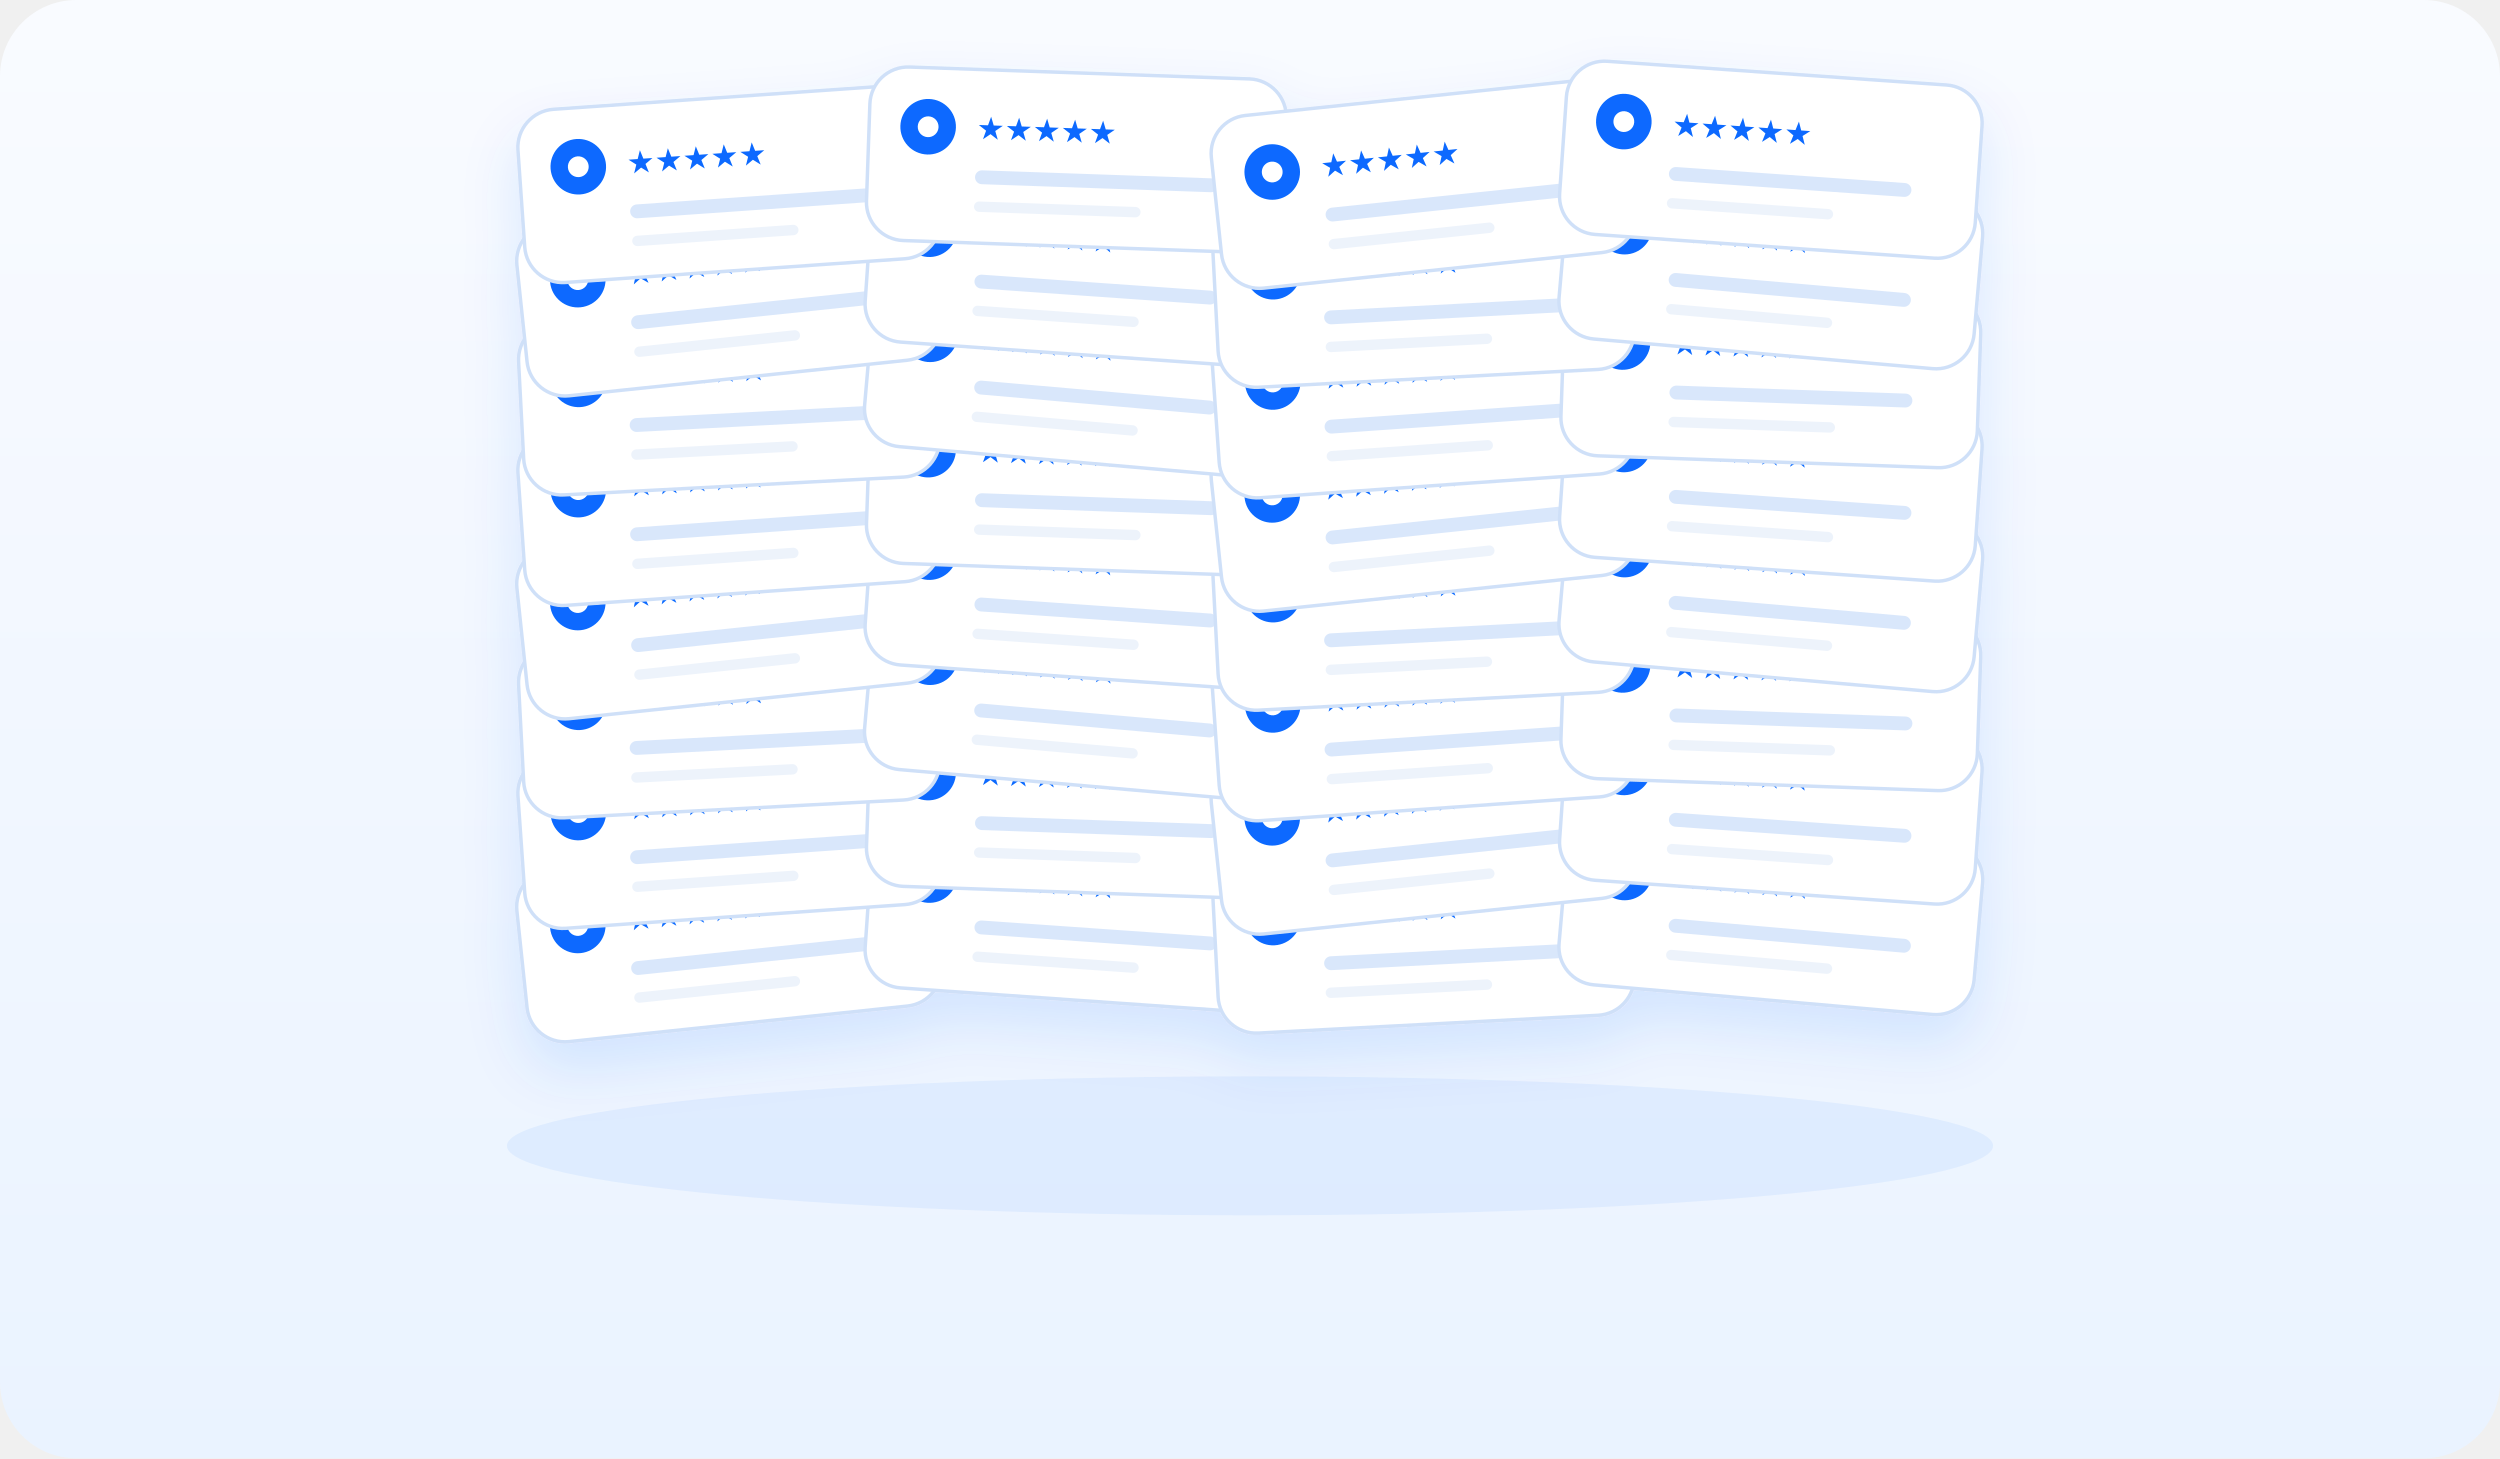
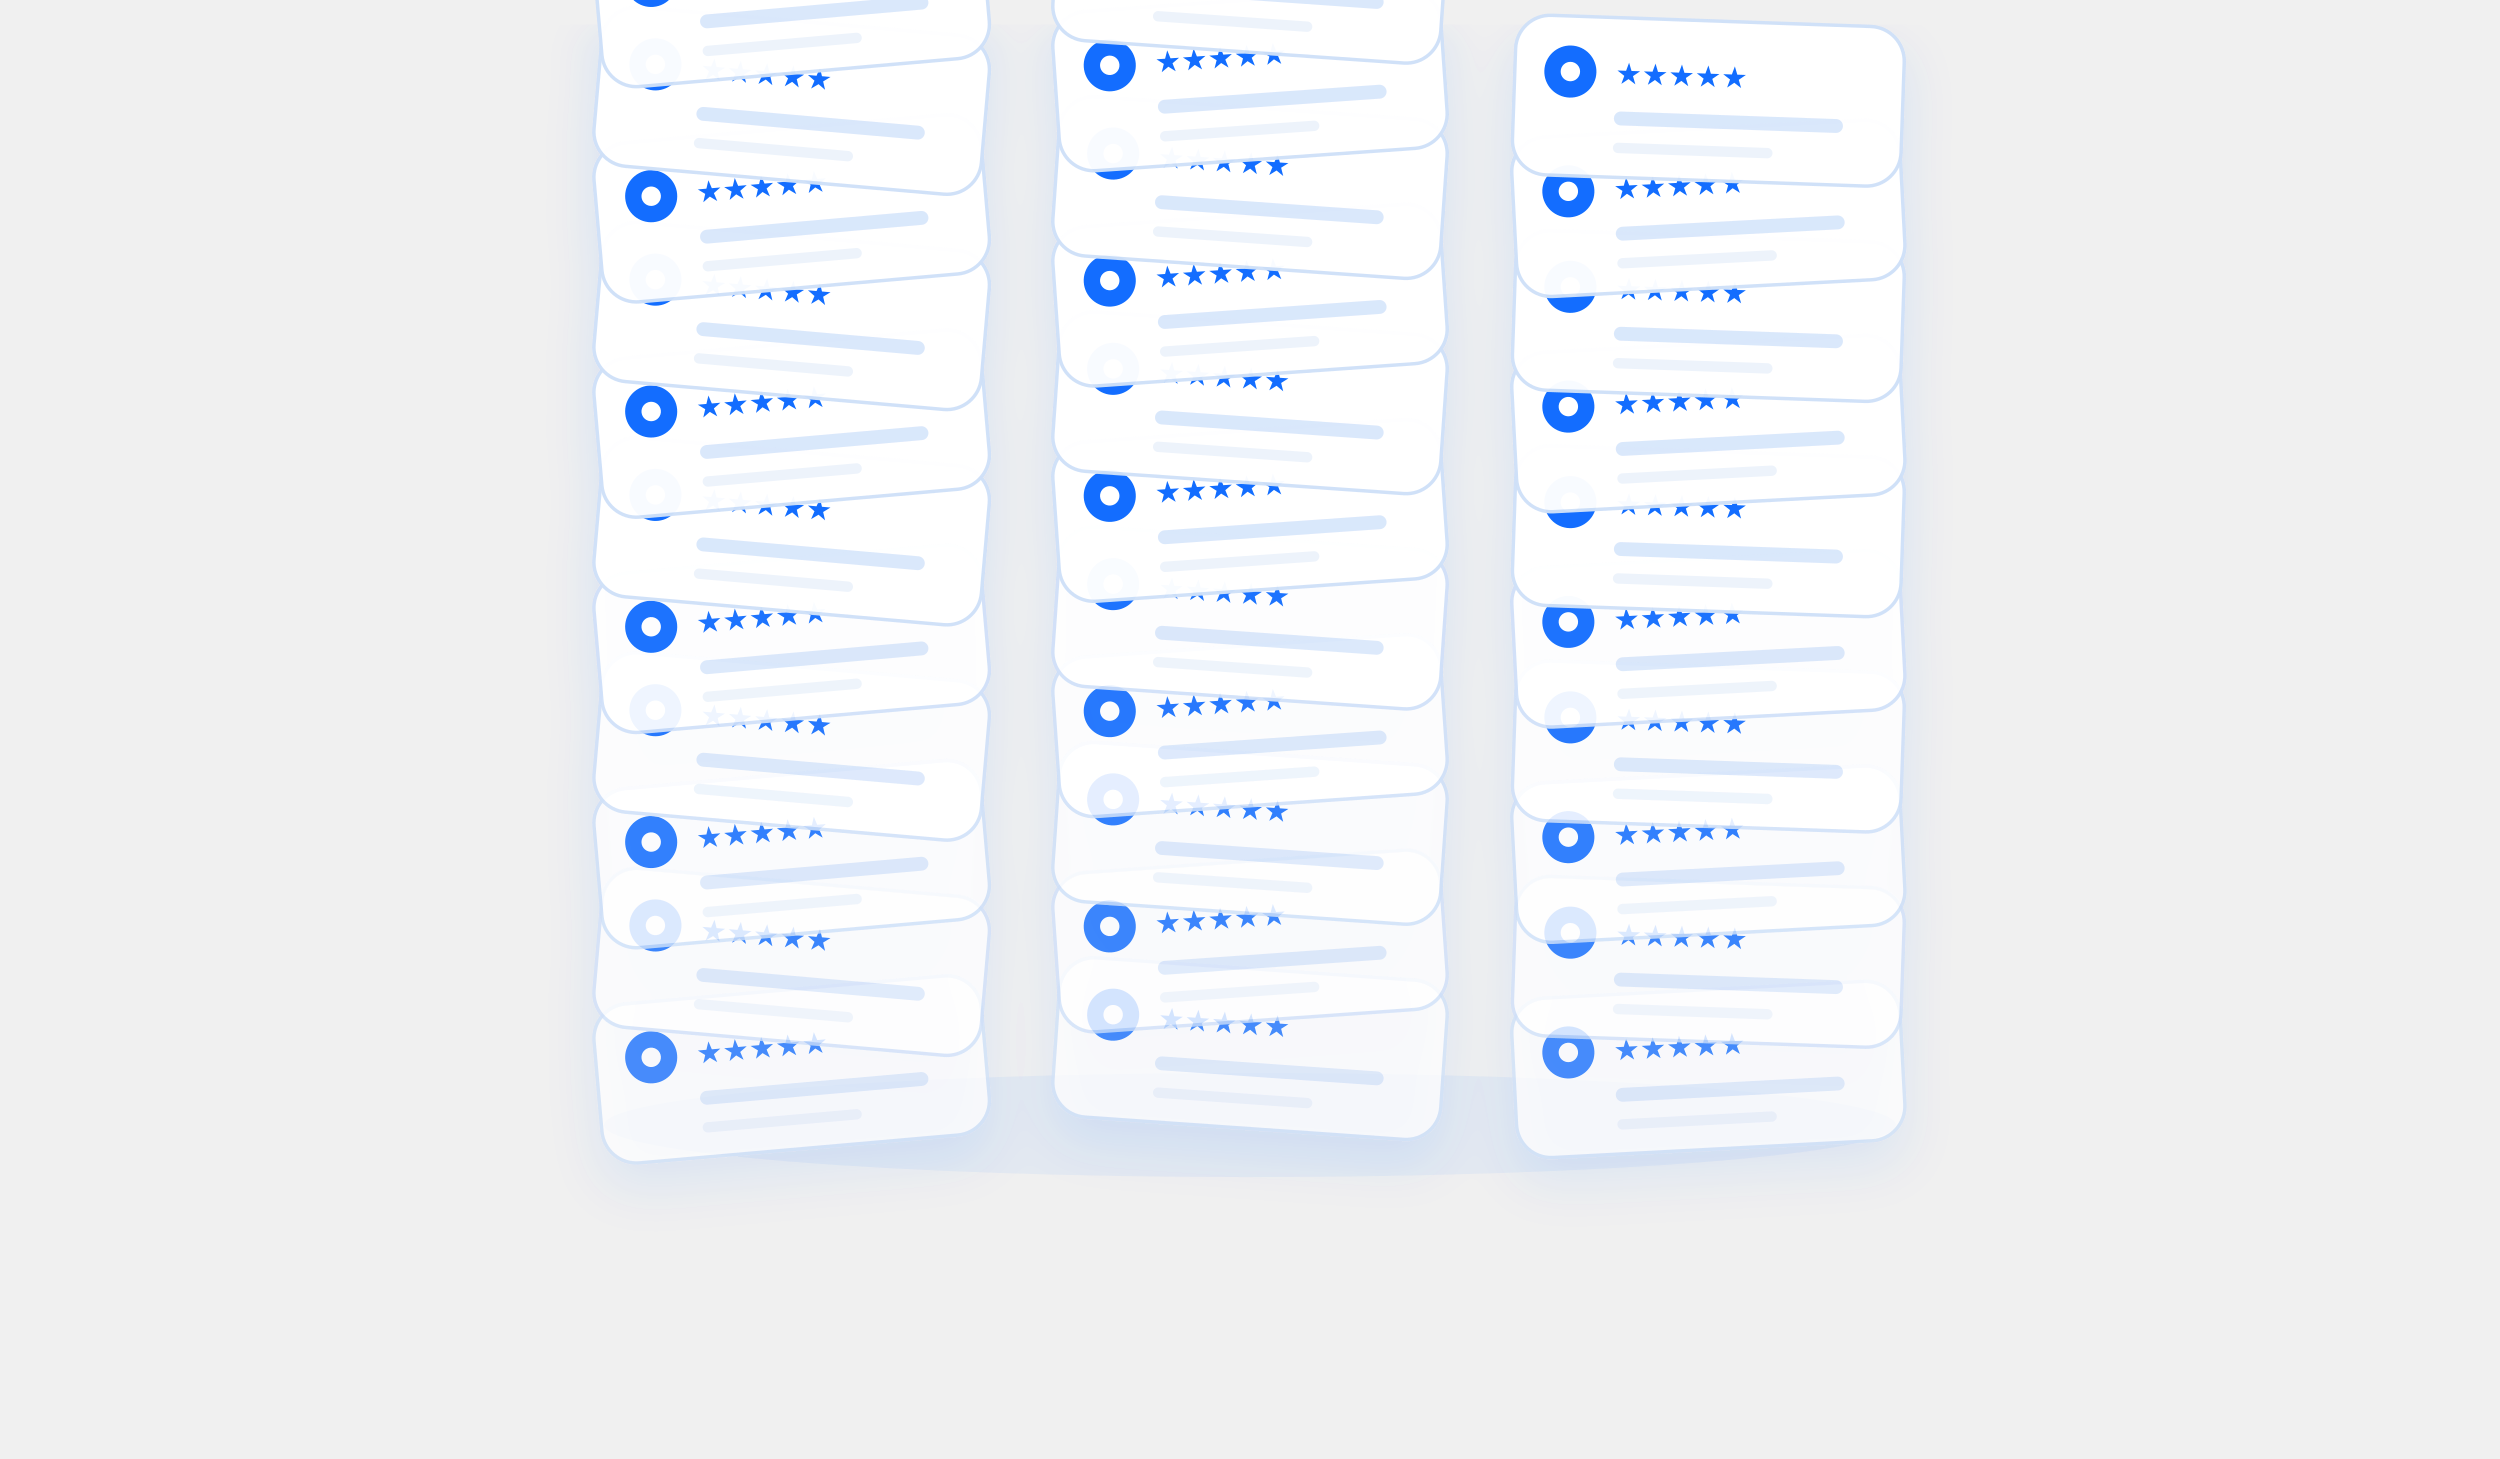
<svg xmlns="http://www.w3.org/2000/svg" viewBox="0 0 720 420">
  <defs>
-     <linearGradient id="b" x1="0" y1="0" x2="0" y2="1">
-       <stop stop-color="#f9fbff" />
-       <stop offset="1" stop-color="#eaf3ff" />
-     </linearGradient>
-     <filter id="s">
-       <feDropShadow dx="0" dy="8" stdDeviation="8" flood-color="#0869ff" flood-opacity=".12" />
+     <filter id="s" x="-30%" y="-30%" width="160%" height="180%">
+       <feDropShadow dx="0" dy="7" stdDeviation="7" flood-color="#0869ff" flood-opacity=".12" />
    </filter>
  </defs>
-   <rect width="720" height="420" rx="22" fill="url(#b)" />
-   <ellipse cx="360" cy="330" rx="214" ry="20" fill="#0869ff" opacity=".07" />
+   <ellipse cx="360" cy="324" rx="186" ry="15" fill="#0869ff" opacity=".055" />
  <g filter="url(#s)">
-     <g transform="translate(150 245) rotate(-6 60 25)">
-       <rect width="120" height="50" rx="11" fill="#fff" stroke="#cfe0f8" />
-       <circle cx="17" cy="17" r="8" fill="#0869ff" />
-       <circle cx="17" cy="17" r="3" fill="#fff" />
-       <text x="31" y="20" font-family="Arial,sans-serif" font-size="9" font-weight="700" fill="#0869ff">★★★★★</text>
-       <rect x="31" y="29" width="70" height="4" rx="2" fill="#d9e7fb" />
-       <rect x="31" y="38" width="48" height="3" rx="1.5" fill="#edf3fb" />
-     </g>
-     <g transform="translate(250 238) rotate(4 60 25)">
-       <rect width="120" height="50" rx="11" fill="#fff" stroke="#cfe0f8" />
-       <circle cx="17" cy="17" r="8" fill="#0869ff" />
-       <circle cx="17" cy="17" r="3" fill="#fff" />
-       <text x="31" y="20" font-family="Arial,sans-serif" font-size="9" font-weight="700" fill="#0869ff">★★★★★</text>
-       <rect x="31" y="29" width="70" height="4" rx="2" fill="#d9e7fb" />
-       <rect x="31" y="38" width="48" height="3" rx="1.5" fill="#edf3fb" />
-     </g>
-     <g transform="translate(350 245) rotate(-3 60 25)">
-       <rect width="120" height="50" rx="11" fill="#fff" stroke="#cfe0f8" />
-       <circle cx="17" cy="17" r="8" fill="#0869ff" />
-       <circle cx="17" cy="17" r="3" fill="#fff" />
-       <text x="31" y="20" font-family="Arial,sans-serif" font-size="9" font-weight="700" fill="#0869ff">★★★★★</text>
-       <rect x="31" y="29" width="70" height="4" rx="2" fill="#d9e7fb" />
-       <rect x="31" y="38" width="48" height="3" rx="1.5" fill="#edf3fb" />
-     </g>
-     <g transform="translate(450 238) rotate(5 60 25)">
-       <rect width="120" height="50" rx="11" fill="#fff" stroke="#cfe0f8" />
-       <circle cx="17" cy="17" r="8" fill="#0869ff" />
-       <circle cx="17" cy="17" r="3" fill="#fff" />
-       <text x="31" y="20" font-family="Arial,sans-serif" font-size="9" font-weight="700" fill="#0869ff">★★★★★</text>
-       <rect x="31" y="29" width="70" height="4" rx="2" fill="#d9e7fb" />
-       <rect x="31" y="38" width="48" height="3" rx="1.5" fill="#edf3fb" />
-     </g>
-     <g transform="translate(150 214) rotate(-4 60 25)">
-       <rect width="120" height="50" rx="11" fill="#fff" stroke="#cfe0f8" />
-       <circle cx="17" cy="17" r="8" fill="#0869ff" />
-       <circle cx="17" cy="17" r="3" fill="#fff" />
-       <text x="31" y="20" font-family="Arial,sans-serif" font-size="9" font-weight="700" fill="#0869ff">★★★★★</text>
-       <rect x="31" y="29" width="70" height="4" rx="2" fill="#d9e7fb" />
-       <rect x="31" y="38" width="48" height="3" rx="1.5" fill="#edf3fb" />
-     </g>
-     <g transform="translate(250 207) rotate(2 60 25)">
-       <rect width="120" height="50" rx="11" fill="#fff" stroke="#cfe0f8" />
-       <circle cx="17" cy="17" r="8" fill="#0869ff" />
-       <circle cx="17" cy="17" r="3" fill="#fff" />
-       <text x="31" y="20" font-family="Arial,sans-serif" font-size="9" font-weight="700" fill="#0869ff">★★★★★</text>
-       <rect x="31" y="29" width="70" height="4" rx="2" fill="#d9e7fb" />
-       <rect x="31" y="38" width="48" height="3" rx="1.5" fill="#edf3fb" />
-     </g>
-     <g transform="translate(350 214) rotate(-6 60 25)">
-       <rect width="120" height="50" rx="11" fill="#fff" stroke="#cfe0f8" />
-       <circle cx="17" cy="17" r="8" fill="#0869ff" />
-       <circle cx="17" cy="17" r="3" fill="#fff" />
-       <text x="31" y="20" font-family="Arial,sans-serif" font-size="9" font-weight="700" fill="#0869ff">★★★★★</text>
-       <rect x="31" y="29" width="70" height="4" rx="2" fill="#d9e7fb" />
-       <rect x="31" y="38" width="48" height="3" rx="1.5" fill="#edf3fb" />
-     </g>
-     <g transform="translate(450 207) rotate(4 60 25)">
-       <rect width="120" height="50" rx="11" fill="#fff" stroke="#cfe0f8" />
-       <circle cx="17" cy="17" r="8" fill="#0869ff" />
-       <circle cx="17" cy="17" r="3" fill="#fff" />
-       <text x="31" y="20" font-family="Arial,sans-serif" font-size="9" font-weight="700" fill="#0869ff">★★★★★</text>
-       <rect x="31" y="29" width="70" height="4" rx="2" fill="#d9e7fb" />
-       <rect x="31" y="38" width="48" height="3" rx="1.5" fill="#edf3fb" />
-     </g>
-     <g transform="translate(150 183) rotate(-3 60 25)">
-       <rect width="120" height="50" rx="11" fill="#fff" stroke="#cfe0f8" />
-       <circle cx="17" cy="17" r="8" fill="#0869ff" />
-       <circle cx="17" cy="17" r="3" fill="#fff" />
-       <text x="31" y="20" font-family="Arial,sans-serif" font-size="9" font-weight="700" fill="#0869ff">★★★★★</text>
-       <rect x="31" y="29" width="70" height="4" rx="2" fill="#d9e7fb" />
-       <rect x="31" y="38" width="48" height="3" rx="1.5" fill="#edf3fb" />
-     </g>
-     <g transform="translate(250 176) rotate(5 60 25)">
-       <rect width="120" height="50" rx="11" fill="#fff" stroke="#cfe0f8" />
-       <circle cx="17" cy="17" r="8" fill="#0869ff" />
-       <circle cx="17" cy="17" r="3" fill="#fff" />
-       <text x="31" y="20" font-family="Arial,sans-serif" font-size="9" font-weight="700" fill="#0869ff">★★★★★</text>
-       <rect x="31" y="29" width="70" height="4" rx="2" fill="#d9e7fb" />
-       <rect x="31" y="38" width="48" height="3" rx="1.5" fill="#edf3fb" />
-     </g>
-     <g transform="translate(350 183) rotate(-4 60 25)">
-       <rect width="120" height="50" rx="11" fill="#fff" stroke="#cfe0f8" />
-       <circle cx="17" cy="17" r="8" fill="#0869ff" />
-       <circle cx="17" cy="17" r="3" fill="#fff" />
-       <text x="31" y="20" font-family="Arial,sans-serif" font-size="9" font-weight="700" fill="#0869ff">★★★★★</text>
-       <rect x="31" y="29" width="70" height="4" rx="2" fill="#d9e7fb" />
-       <rect x="31" y="38" width="48" height="3" rx="1.5" fill="#edf3fb" />
-     </g>
-     <g transform="translate(450 176) rotate(2 60 25)">
-       <rect width="120" height="50" rx="11" fill="#fff" stroke="#cfe0f8" />
-       <circle cx="17" cy="17" r="8" fill="#0869ff" />
-       <circle cx="17" cy="17" r="3" fill="#fff" />
-       <text x="31" y="20" font-family="Arial,sans-serif" font-size="9" font-weight="700" fill="#0869ff">★★★★★</text>
-       <rect x="31" y="29" width="70" height="4" rx="2" fill="#d9e7fb" />
-       <rect x="31" y="38" width="48" height="3" rx="1.5" fill="#edf3fb" />
-     </g>
-     <g transform="translate(150 152) rotate(-6 60 25)">
-       <rect width="120" height="50" rx="11" fill="#fff" stroke="#cfe0f8" />
-       <circle cx="17" cy="17" r="8" fill="#0869ff" />
-       <circle cx="17" cy="17" r="3" fill="#fff" />
-       <text x="31" y="20" font-family="Arial,sans-serif" font-size="9" font-weight="700" fill="#0869ff">★★★★★</text>
-       <rect x="31" y="29" width="70" height="4" rx="2" fill="#d9e7fb" />
-       <rect x="31" y="38" width="48" height="3" rx="1.5" fill="#edf3fb" />
-     </g>
-     <g transform="translate(250 145) rotate(4 60 25)">
-       <rect width="120" height="50" rx="11" fill="#fff" stroke="#cfe0f8" />
-       <circle cx="17" cy="17" r="8" fill="#0869ff" />
-       <circle cx="17" cy="17" r="3" fill="#fff" />
-       <text x="31" y="20" font-family="Arial,sans-serif" font-size="9" font-weight="700" fill="#0869ff">★★★★★</text>
-       <rect x="31" y="29" width="70" height="4" rx="2" fill="#d9e7fb" />
-       <rect x="31" y="38" width="48" height="3" rx="1.5" fill="#edf3fb" />
-     </g>
-     <g transform="translate(350 152) rotate(-3 60 25)">
-       <rect width="120" height="50" rx="11" fill="#fff" stroke="#cfe0f8" />
-       <circle cx="17" cy="17" r="8" fill="#0869ff" />
-       <circle cx="17" cy="17" r="3" fill="#fff" />
-       <text x="31" y="20" font-family="Arial,sans-serif" font-size="9" font-weight="700" fill="#0869ff">★★★★★</text>
-       <rect x="31" y="29" width="70" height="4" rx="2" fill="#d9e7fb" />
-       <rect x="31" y="38" width="48" height="3" rx="1.5" fill="#edf3fb" />
-     </g>
-     <g transform="translate(450 145) rotate(5 60 25)">
-       <rect width="120" height="50" rx="11" fill="#fff" stroke="#cfe0f8" />
-       <circle cx="17" cy="17" r="8" fill="#0869ff" />
-       <circle cx="17" cy="17" r="3" fill="#fff" />
-       <text x="31" y="20" font-family="Arial,sans-serif" font-size="9" font-weight="700" fill="#0869ff">★★★★★</text>
-       <rect x="31" y="29" width="70" height="4" rx="2" fill="#d9e7fb" />
-       <rect x="31" y="38" width="48" height="3" rx="1.5" fill="#edf3fb" />
-     </g>
-     <g transform="translate(150 121) rotate(-4 60 25)">
-       <rect width="120" height="50" rx="11" fill="#fff" stroke="#cfe0f8" />
-       <circle cx="17" cy="17" r="8" fill="#0869ff" />
-       <circle cx="17" cy="17" r="3" fill="#fff" />
-       <text x="31" y="20" font-family="Arial,sans-serif" font-size="9" font-weight="700" fill="#0869ff">★★★★★</text>
-       <rect x="31" y="29" width="70" height="4" rx="2" fill="#d9e7fb" />
-       <rect x="31" y="38" width="48" height="3" rx="1.5" fill="#edf3fb" />
-     </g>
-     <g transform="translate(250 114) rotate(2 60 25)">
-       <rect width="120" height="50" rx="11" fill="#fff" stroke="#cfe0f8" />
-       <circle cx="17" cy="17" r="8" fill="#0869ff" />
-       <circle cx="17" cy="17" r="3" fill="#fff" />
-       <text x="31" y="20" font-family="Arial,sans-serif" font-size="9" font-weight="700" fill="#0869ff">★★★★★</text>
-       <rect x="31" y="29" width="70" height="4" rx="2" fill="#d9e7fb" />
-       <rect x="31" y="38" width="48" height="3" rx="1.5" fill="#edf3fb" />
-     </g>
-     <g transform="translate(350 121) rotate(-6 60 25)">
-       <rect width="120" height="50" rx="11" fill="#fff" stroke="#cfe0f8" />
-       <circle cx="17" cy="17" r="8" fill="#0869ff" />
-       <circle cx="17" cy="17" r="3" fill="#fff" />
-       <text x="31" y="20" font-family="Arial,sans-serif" font-size="9" font-weight="700" fill="#0869ff">★★★★★</text>
-       <rect x="31" y="29" width="70" height="4" rx="2" fill="#d9e7fb" />
-       <rect x="31" y="38" width="48" height="3" rx="1.5" fill="#edf3fb" />
-     </g>
-     <g transform="translate(450 114) rotate(4 60 25)">
-       <rect width="120" height="50" rx="11" fill="#fff" stroke="#cfe0f8" />
-       <circle cx="17" cy="17" r="8" fill="#0869ff" />
-       <circle cx="17" cy="17" r="3" fill="#fff" />
-       <text x="31" y="20" font-family="Arial,sans-serif" font-size="9" font-weight="700" fill="#0869ff">★★★★★</text>
-       <rect x="31" y="29" width="70" height="4" rx="2" fill="#d9e7fb" />
-       <rect x="31" y="38" width="48" height="3" rx="1.5" fill="#edf3fb" />
-     </g>
-     <g transform="translate(150 90) rotate(-3 60 25)">
-       <rect width="120" height="50" rx="11" fill="#fff" stroke="#cfe0f8" />
-       <circle cx="17" cy="17" r="8" fill="#0869ff" />
-       <circle cx="17" cy="17" r="3" fill="#fff" />
-       <text x="31" y="20" font-family="Arial,sans-serif" font-size="9" font-weight="700" fill="#0869ff">★★★★★</text>
-       <rect x="31" y="29" width="70" height="4" rx="2" fill="#d9e7fb" />
-       <rect x="31" y="38" width="48" height="3" rx="1.5" fill="#edf3fb" />
-     </g>
-     <g transform="translate(250 83) rotate(5 60 25)">
-       <rect width="120" height="50" rx="11" fill="#fff" stroke="#cfe0f8" />
-       <circle cx="17" cy="17" r="8" fill="#0869ff" />
-       <circle cx="17" cy="17" r="3" fill="#fff" />
-       <text x="31" y="20" font-family="Arial,sans-serif" font-size="9" font-weight="700" fill="#0869ff">★★★★★</text>
-       <rect x="31" y="29" width="70" height="4" rx="2" fill="#d9e7fb" />
-       <rect x="31" y="38" width="48" height="3" rx="1.5" fill="#edf3fb" />
-     </g>
-     <g transform="translate(350 90) rotate(-4 60 25)">
-       <rect width="120" height="50" rx="11" fill="#fff" stroke="#cfe0f8" />
-       <circle cx="17" cy="17" r="8" fill="#0869ff" />
-       <circle cx="17" cy="17" r="3" fill="#fff" />
-       <text x="31" y="20" font-family="Arial,sans-serif" font-size="9" font-weight="700" fill="#0869ff">★★★★★</text>
-       <rect x="31" y="29" width="70" height="4" rx="2" fill="#d9e7fb" />
-       <rect x="31" y="38" width="48" height="3" rx="1.5" fill="#edf3fb" />
-     </g>
-     <g transform="translate(450 83) rotate(2 60 25)">
-       <rect width="120" height="50" rx="11" fill="#fff" stroke="#cfe0f8" />
-       <circle cx="17" cy="17" r="8" fill="#0869ff" />
-       <circle cx="17" cy="17" r="3" fill="#fff" />
-       <text x="31" y="20" font-family="Arial,sans-serif" font-size="9" font-weight="700" fill="#0869ff">★★★★★</text>
-       <rect x="31" y="29" width="70" height="4" rx="2" fill="#d9e7fb" />
-       <rect x="31" y="38" width="48" height="3" rx="1.5" fill="#edf3fb" />
-     </g>
-     <g transform="translate(150 59) rotate(-6 60 25)">
-       <rect width="120" height="50" rx="11" fill="#fff" stroke="#cfe0f8" />
-       <circle cx="17" cy="17" r="8" fill="#0869ff" />
-       <circle cx="17" cy="17" r="3" fill="#fff" />
-       <text x="31" y="20" font-family="Arial,sans-serif" font-size="9" font-weight="700" fill="#0869ff">★★★★★</text>
-       <rect x="31" y="29" width="70" height="4" rx="2" fill="#d9e7fb" />
-       <rect x="31" y="38" width="48" height="3" rx="1.5" fill="#edf3fb" />
-     </g>
-     <g transform="translate(250 52) rotate(4 60 25)">
-       <rect width="120" height="50" rx="11" fill="#fff" stroke="#cfe0f8" />
-       <circle cx="17" cy="17" r="8" fill="#0869ff" />
-       <circle cx="17" cy="17" r="3" fill="#fff" />
-       <text x="31" y="20" font-family="Arial,sans-serif" font-size="9" font-weight="700" fill="#0869ff">★★★★★</text>
-       <rect x="31" y="29" width="70" height="4" rx="2" fill="#d9e7fb" />
-       <rect x="31" y="38" width="48" height="3" rx="1.5" fill="#edf3fb" />
-     </g>
-     <g transform="translate(350 59) rotate(-3 60 25)">
-       <rect width="120" height="50" rx="11" fill="#fff" stroke="#cfe0f8" />
-       <circle cx="17" cy="17" r="8" fill="#0869ff" />
-       <circle cx="17" cy="17" r="3" fill="#fff" />
-       <text x="31" y="20" font-family="Arial,sans-serif" font-size="9" font-weight="700" fill="#0869ff">★★★★★</text>
-       <rect x="31" y="29" width="70" height="4" rx="2" fill="#d9e7fb" />
-       <rect x="31" y="38" width="48" height="3" rx="1.5" fill="#edf3fb" />
-     </g>
-     <g transform="translate(450 52) rotate(5 60 25)">
-       <rect width="120" height="50" rx="11" fill="#fff" stroke="#cfe0f8" />
-       <circle cx="17" cy="17" r="8" fill="#0869ff" />
-       <circle cx="17" cy="17" r="3" fill="#fff" />
-       <text x="31" y="20" font-family="Arial,sans-serif" font-size="9" font-weight="700" fill="#0869ff">★★★★★</text>
-       <rect x="31" y="29" width="70" height="4" rx="2" fill="#d9e7fb" />
-       <rect x="31" y="38" width="48" height="3" rx="1.5" fill="#edf3fb" />
-     </g>
-     <g transform="translate(150 28) rotate(-4 60 25)">
-       <rect width="120" height="50" rx="11" fill="#fff" stroke="#cfe0f8" />
-       <circle cx="17" cy="17" r="8" fill="#0869ff" />
-       <circle cx="17" cy="17" r="3" fill="#fff" />
-       <text x="31" y="20" font-family="Arial,sans-serif" font-size="9" font-weight="700" fill="#0869ff">★★★★★</text>
-       <rect x="31" y="29" width="70" height="4" rx="2" fill="#d9e7fb" />
-       <rect x="31" y="38" width="48" height="3" rx="1.5" fill="#edf3fb" />
-     </g>
-     <g transform="translate(250 21) rotate(2 60 25)">
-       <rect width="120" height="50" rx="11" fill="#fff" stroke="#cfe0f8" />
-       <circle cx="17" cy="17" r="8" fill="#0869ff" />
-       <circle cx="17" cy="17" r="3" fill="#fff" />
-       <text x="31" y="20" font-family="Arial,sans-serif" font-size="9" font-weight="700" fill="#0869ff">★★★★★</text>
-       <rect x="31" y="29" width="70" height="4" rx="2" fill="#d9e7fb" />
-       <rect x="31" y="38" width="48" height="3" rx="1.5" fill="#edf3fb" />
-     </g>
-     <g transform="translate(350 28) rotate(-6 60 25)">
-       <rect width="120" height="50" rx="11" fill="#fff" stroke="#cfe0f8" />
-       <circle cx="17" cy="17" r="8" fill="#0869ff" />
-       <circle cx="17" cy="17" r="3" fill="#fff" />
-       <text x="31" y="20" font-family="Arial,sans-serif" font-size="9" font-weight="700" fill="#0869ff">★★★★★</text>
-       <rect x="31" y="29" width="70" height="4" rx="2" fill="#d9e7fb" />
-       <rect x="31" y="38" width="48" height="3" rx="1.5" fill="#edf3fb" />
-     </g>
-     <g transform="translate(450 21) rotate(4 60 25)">
-       <rect width="120" height="50" rx="11" fill="#fff" stroke="#cfe0f8" />
-       <circle cx="17" cy="17" r="8" fill="#0869ff" />
-       <circle cx="17" cy="17" r="3" fill="#fff" />
-       <text x="31" y="20" font-family="Arial,sans-serif" font-size="9" font-weight="700" fill="#0869ff">★★★★★</text>
-       <rect x="31" y="29" width="70" height="4" rx="2" fill="#d9e7fb" />
-       <rect x="31" y="38" width="48" height="3" rx="1.5" fill="#edf3fb" />
+     <g opacity="0.72" transform="translate(172 285) rotate(-5 56 23)">
+       <rect width="112" height="46" rx="10" fill="#fff" stroke="#cfe0f8" />
+       <circle cx="16" cy="16" r="7.5" fill="#0869ff" />
+       <circle cx="16" cy="16" r="2.8" fill="#fff" />
+       <text x="29" y="19" font-family="Arial,sans-serif" font-size="8.5" font-weight="700" fill="#0869ff">★★★★★</text>
+       <rect x="29" y="27" width="66" height="4" rx="2" fill="#d9e7fb" />
+       <rect x="29" y="36" width="46" height="3" rx="1.5" fill="#edf3fb" />
+     </g>
+     <g opacity="0.72" transform="translate(304 279) rotate(4 56 23)">
+       <rect width="112" height="46" rx="10" fill="#fff" stroke="#cfe0f8" />
+       <circle cx="16" cy="16" r="7.5" fill="#0869ff" />
+       <circle cx="16" cy="16" r="2.8" fill="#fff" />
+       <text x="29" y="19" font-family="Arial,sans-serif" font-size="8.5" font-weight="700" fill="#0869ff">★★★★★</text>
+       <rect x="29" y="27" width="66" height="4" rx="2" fill="#d9e7fb" />
+       <rect x="29" y="36" width="46" height="3" rx="1.5" fill="#edf3fb" />
+     </g>
+     <g opacity="0.72" transform="translate(436 285) rotate(-3 56 23)">
+       <rect width="112" height="46" rx="10" fill="#fff" stroke="#cfe0f8" />
+       <circle cx="16" cy="16" r="7.5" fill="#0869ff" />
+       <circle cx="16" cy="16" r="2.8" fill="#fff" />
+       <text x="29" y="19" font-family="Arial,sans-serif" font-size="8.5" font-weight="700" fill="#0869ff">★★★★★</text>
+       <rect x="29" y="27" width="66" height="4" rx="2" fill="#d9e7fb" />
+       <rect x="29" y="36" width="46" height="3" rx="1.5" fill="#edf3fb" />
+     </g>
+     <g opacity="0.77" transform="translate(172 254) rotate(5 56 23)">
+       <rect width="112" height="46" rx="10" fill="#fff" stroke="#cfe0f8" />
+       <circle cx="16" cy="16" r="7.5" fill="#0869ff" />
+       <circle cx="16" cy="16" r="2.8" fill="#fff" />
+       <text x="29" y="19" font-family="Arial,sans-serif" font-size="8.5" font-weight="700" fill="#0869ff">★★★★★</text>
+       <rect x="29" y="27" width="66" height="4" rx="2" fill="#d9e7fb" />
+       <rect x="29" y="36" width="46" height="3" rx="1.5" fill="#edf3fb" />
+     </g>
+     <g opacity="0.77" transform="translate(304 248) rotate(-4 56 23)">
+       <rect width="112" height="46" rx="10" fill="#fff" stroke="#cfe0f8" />
+       <circle cx="16" cy="16" r="7.5" fill="#0869ff" />
+       <circle cx="16" cy="16" r="2.8" fill="#fff" />
+       <text x="29" y="19" font-family="Arial,sans-serif" font-size="8.5" font-weight="700" fill="#0869ff">★★★★★</text>
+       <rect x="29" y="27" width="66" height="4" rx="2" fill="#d9e7fb" />
+       <rect x="29" y="36" width="46" height="3" rx="1.5" fill="#edf3fb" />
+     </g>
+     <g opacity="0.77" transform="translate(436 254) rotate(2 56 23)">
+       <rect width="112" height="46" rx="10" fill="#fff" stroke="#cfe0f8" />
+       <circle cx="16" cy="16" r="7.5" fill="#0869ff" />
+       <circle cx="16" cy="16" r="2.8" fill="#fff" />
+       <text x="29" y="19" font-family="Arial,sans-serif" font-size="8.5" font-weight="700" fill="#0869ff">★★★★★</text>
+       <rect x="29" y="27" width="66" height="4" rx="2" fill="#d9e7fb" />
+       <rect x="29" y="36" width="46" height="3" rx="1.5" fill="#edf3fb" />
+     </g>
+     <g opacity="0.82" transform="translate(172 223) rotate(-5 56 23)">
+       <rect width="112" height="46" rx="10" fill="#fff" stroke="#cfe0f8" />
+       <circle cx="16" cy="16" r="7.5" fill="#0869ff" />
+       <circle cx="16" cy="16" r="2.8" fill="#fff" />
+       <text x="29" y="19" font-family="Arial,sans-serif" font-size="8.5" font-weight="700" fill="#0869ff">★★★★★</text>
+       <rect x="29" y="27" width="66" height="4" rx="2" fill="#d9e7fb" />
+       <rect x="29" y="36" width="46" height="3" rx="1.5" fill="#edf3fb" />
+     </g>
+     <g opacity="0.82" transform="translate(304 217) rotate(4 56 23)">
+       <rect width="112" height="46" rx="10" fill="#fff" stroke="#cfe0f8" />
+       <circle cx="16" cy="16" r="7.5" fill="#0869ff" />
+       <circle cx="16" cy="16" r="2.8" fill="#fff" />
+       <text x="29" y="19" font-family="Arial,sans-serif" font-size="8.5" font-weight="700" fill="#0869ff">★★★★★</text>
+       <rect x="29" y="27" width="66" height="4" rx="2" fill="#d9e7fb" />
+       <rect x="29" y="36" width="46" height="3" rx="1.5" fill="#edf3fb" />
+     </g>
+     <g opacity="0.82" transform="translate(436 223) rotate(-3 56 23)">
+       <rect width="112" height="46" rx="10" fill="#fff" stroke="#cfe0f8" />
+       <circle cx="16" cy="16" r="7.5" fill="#0869ff" />
+       <circle cx="16" cy="16" r="2.8" fill="#fff" />
+       <text x="29" y="19" font-family="Arial,sans-serif" font-size="8.5" font-weight="700" fill="#0869ff">★★★★★</text>
+       <rect x="29" y="27" width="66" height="4" rx="2" fill="#d9e7fb" />
+       <rect x="29" y="36" width="46" height="3" rx="1.5" fill="#edf3fb" />
+     </g>
+     <g opacity="0.87" transform="translate(172 192) rotate(5 56 23)">
+       <rect width="112" height="46" rx="10" fill="#fff" stroke="#cfe0f8" />
+       <circle cx="16" cy="16" r="7.5" fill="#0869ff" />
+       <circle cx="16" cy="16" r="2.8" fill="#fff" />
+       <text x="29" y="19" font-family="Arial,sans-serif" font-size="8.5" font-weight="700" fill="#0869ff">★★★★★</text>
+       <rect x="29" y="27" width="66" height="4" rx="2" fill="#d9e7fb" />
+       <rect x="29" y="36" width="46" height="3" rx="1.5" fill="#edf3fb" />
+     </g>
+     <g opacity="0.87" transform="translate(304 186) rotate(-4 56 23)">
+       <rect width="112" height="46" rx="10" fill="#fff" stroke="#cfe0f8" />
+       <circle cx="16" cy="16" r="7.5" fill="#0869ff" />
+       <circle cx="16" cy="16" r="2.8" fill="#fff" />
+       <text x="29" y="19" font-family="Arial,sans-serif" font-size="8.5" font-weight="700" fill="#0869ff">★★★★★</text>
+       <rect x="29" y="27" width="66" height="4" rx="2" fill="#d9e7fb" />
+       <rect x="29" y="36" width="46" height="3" rx="1.5" fill="#edf3fb" />
+     </g>
+     <g opacity="0.87" transform="translate(436 192) rotate(2 56 23)">
+       <rect width="112" height="46" rx="10" fill="#fff" stroke="#cfe0f8" />
+       <circle cx="16" cy="16" r="7.5" fill="#0869ff" />
+       <circle cx="16" cy="16" r="2.8" fill="#fff" />
+       <text x="29" y="19" font-family="Arial,sans-serif" font-size="8.5" font-weight="700" fill="#0869ff">★★★★★</text>
+       <rect x="29" y="27" width="66" height="4" rx="2" fill="#d9e7fb" />
+       <rect x="29" y="36" width="46" height="3" rx="1.5" fill="#edf3fb" />
+     </g>
+     <g opacity="0.92" transform="translate(172 161) rotate(-5 56 23)">
+       <rect width="112" height="46" rx="10" fill="#fff" stroke="#cfe0f8" />
+       <circle cx="16" cy="16" r="7.5" fill="#0869ff" />
+       <circle cx="16" cy="16" r="2.8" fill="#fff" />
+       <text x="29" y="19" font-family="Arial,sans-serif" font-size="8.5" font-weight="700" fill="#0869ff">★★★★★</text>
+       <rect x="29" y="27" width="66" height="4" rx="2" fill="#d9e7fb" />
+       <rect x="29" y="36" width="46" height="3" rx="1.5" fill="#edf3fb" />
+     </g>
+     <g opacity="0.92" transform="translate(304 155) rotate(4 56 23)">
+       <rect width="112" height="46" rx="10" fill="#fff" stroke="#cfe0f8" />
+       <circle cx="16" cy="16" r="7.5" fill="#0869ff" />
+       <circle cx="16" cy="16" r="2.8" fill="#fff" />
+       <text x="29" y="19" font-family="Arial,sans-serif" font-size="8.5" font-weight="700" fill="#0869ff">★★★★★</text>
+       <rect x="29" y="27" width="66" height="4" rx="2" fill="#d9e7fb" />
+       <rect x="29" y="36" width="46" height="3" rx="1.5" fill="#edf3fb" />
+     </g>
+     <g opacity="0.92" transform="translate(436 161) rotate(-3 56 23)">
+       <rect width="112" height="46" rx="10" fill="#fff" stroke="#cfe0f8" />
+       <circle cx="16" cy="16" r="7.5" fill="#0869ff" />
+       <circle cx="16" cy="16" r="2.8" fill="#fff" />
+       <text x="29" y="19" font-family="Arial,sans-serif" font-size="8.5" font-weight="700" fill="#0869ff">★★★★★</text>
+       <rect x="29" y="27" width="66" height="4" rx="2" fill="#d9e7fb" />
+       <rect x="29" y="36" width="46" height="3" rx="1.5" fill="#edf3fb" />
+     </g>
+     <g opacity="0.97" transform="translate(172 130) rotate(5 56 23)">
+       <rect width="112" height="46" rx="10" fill="#fff" stroke="#cfe0f8" />
+       <circle cx="16" cy="16" r="7.5" fill="#0869ff" />
+       <circle cx="16" cy="16" r="2.8" fill="#fff" />
+       <text x="29" y="19" font-family="Arial,sans-serif" font-size="8.5" font-weight="700" fill="#0869ff">★★★★★</text>
+       <rect x="29" y="27" width="66" height="4" rx="2" fill="#d9e7fb" />
+       <rect x="29" y="36" width="46" height="3" rx="1.5" fill="#edf3fb" />
+     </g>
+     <g opacity="0.97" transform="translate(304 124) rotate(-4 56 23)">
+       <rect width="112" height="46" rx="10" fill="#fff" stroke="#cfe0f8" />
+       <circle cx="16" cy="16" r="7.5" fill="#0869ff" />
+       <circle cx="16" cy="16" r="2.8" fill="#fff" />
+       <text x="29" y="19" font-family="Arial,sans-serif" font-size="8.5" font-weight="700" fill="#0869ff">★★★★★</text>
+       <rect x="29" y="27" width="66" height="4" rx="2" fill="#d9e7fb" />
+       <rect x="29" y="36" width="46" height="3" rx="1.5" fill="#edf3fb" />
+     </g>
+     <g opacity="0.97" transform="translate(436 130) rotate(2 56 23)">
+       <rect width="112" height="46" rx="10" fill="#fff" stroke="#cfe0f8" />
+       <circle cx="16" cy="16" r="7.5" fill="#0869ff" />
+       <circle cx="16" cy="16" r="2.8" fill="#fff" />
+       <text x="29" y="19" font-family="Arial,sans-serif" font-size="8.5" font-weight="700" fill="#0869ff">★★★★★</text>
+       <rect x="29" y="27" width="66" height="4" rx="2" fill="#d9e7fb" />
+       <rect x="29" y="36" width="46" height="3" rx="1.5" fill="#edf3fb" />
+     </g>
+     <g opacity="0.97" transform="translate(172 99) rotate(-5 56 23)">
+       <rect width="112" height="46" rx="10" fill="#fff" stroke="#cfe0f8" />
+       <circle cx="16" cy="16" r="7.5" fill="#0869ff" />
+       <circle cx="16" cy="16" r="2.8" fill="#fff" />
+       <text x="29" y="19" font-family="Arial,sans-serif" font-size="8.5" font-weight="700" fill="#0869ff">★★★★★</text>
+       <rect x="29" y="27" width="66" height="4" rx="2" fill="#d9e7fb" />
+       <rect x="29" y="36" width="46" height="3" rx="1.5" fill="#edf3fb" />
+     </g>
+     <g opacity="0.97" transform="translate(304 93) rotate(4 56 23)">
+       <rect width="112" height="46" rx="10" fill="#fff" stroke="#cfe0f8" />
+       <circle cx="16" cy="16" r="7.5" fill="#0869ff" />
+       <circle cx="16" cy="16" r="2.8" fill="#fff" />
+       <text x="29" y="19" font-family="Arial,sans-serif" font-size="8.5" font-weight="700" fill="#0869ff">★★★★★</text>
+       <rect x="29" y="27" width="66" height="4" rx="2" fill="#d9e7fb" />
+       <rect x="29" y="36" width="46" height="3" rx="1.5" fill="#edf3fb" />
+     </g>
+     <g opacity="0.97" transform="translate(436 99) rotate(-3 56 23)">
+       <rect width="112" height="46" rx="10" fill="#fff" stroke="#cfe0f8" />
+       <circle cx="16" cy="16" r="7.5" fill="#0869ff" />
+       <circle cx="16" cy="16" r="2.8" fill="#fff" />
+       <text x="29" y="19" font-family="Arial,sans-serif" font-size="8.5" font-weight="700" fill="#0869ff">★★★★★</text>
+       <rect x="29" y="27" width="66" height="4" rx="2" fill="#d9e7fb" />
+       <rect x="29" y="36" width="46" height="3" rx="1.5" fill="#edf3fb" />
+     </g>
+     <g opacity="0.97" transform="translate(172 68) rotate(5 56 23)">
+       <rect width="112" height="46" rx="10" fill="#fff" stroke="#cfe0f8" />
+       <circle cx="16" cy="16" r="7.5" fill="#0869ff" />
+       <circle cx="16" cy="16" r="2.8" fill="#fff" />
+       <text x="29" y="19" font-family="Arial,sans-serif" font-size="8.5" font-weight="700" fill="#0869ff">★★★★★</text>
+       <rect x="29" y="27" width="66" height="4" rx="2" fill="#d9e7fb" />
+       <rect x="29" y="36" width="46" height="3" rx="1.5" fill="#edf3fb" />
+     </g>
+     <g opacity="0.97" transform="translate(304 62) rotate(-4 56 23)">
+       <rect width="112" height="46" rx="10" fill="#fff" stroke="#cfe0f8" />
+       <circle cx="16" cy="16" r="7.5" fill="#0869ff" />
+       <circle cx="16" cy="16" r="2.8" fill="#fff" />
+       <text x="29" y="19" font-family="Arial,sans-serif" font-size="8.5" font-weight="700" fill="#0869ff">★★★★★</text>
+       <rect x="29" y="27" width="66" height="4" rx="2" fill="#d9e7fb" />
+       <rect x="29" y="36" width="46" height="3" rx="1.5" fill="#edf3fb" />
+     </g>
+     <g opacity="0.97" transform="translate(436 68) rotate(2 56 23)">
+       <rect width="112" height="46" rx="10" fill="#fff" stroke="#cfe0f8" />
+       <circle cx="16" cy="16" r="7.5" fill="#0869ff" />
+       <circle cx="16" cy="16" r="2.8" fill="#fff" />
+       <text x="29" y="19" font-family="Arial,sans-serif" font-size="8.5" font-weight="700" fill="#0869ff">★★★★★</text>
+       <rect x="29" y="27" width="66" height="4" rx="2" fill="#d9e7fb" />
+       <rect x="29" y="36" width="46" height="3" rx="1.5" fill="#edf3fb" />
+     </g>
+     <g opacity="0.97" transform="translate(172 37) rotate(-5 56 23)">
+       <rect width="112" height="46" rx="10" fill="#fff" stroke="#cfe0f8" />
+       <circle cx="16" cy="16" r="7.5" fill="#0869ff" />
+       <circle cx="16" cy="16" r="2.8" fill="#fff" />
+       <text x="29" y="19" font-family="Arial,sans-serif" font-size="8.5" font-weight="700" fill="#0869ff">★★★★★</text>
+       <rect x="29" y="27" width="66" height="4" rx="2" fill="#d9e7fb" />
+       <rect x="29" y="36" width="46" height="3" rx="1.5" fill="#edf3fb" />
+     </g>
+     <g opacity="0.97" transform="translate(304 31) rotate(4 56 23)">
+       <rect width="112" height="46" rx="10" fill="#fff" stroke="#cfe0f8" />
+       <circle cx="16" cy="16" r="7.5" fill="#0869ff" />
+       <circle cx="16" cy="16" r="2.8" fill="#fff" />
+       <text x="29" y="19" font-family="Arial,sans-serif" font-size="8.5" font-weight="700" fill="#0869ff">★★★★★</text>
+       <rect x="29" y="27" width="66" height="4" rx="2" fill="#d9e7fb" />
+       <rect x="29" y="36" width="46" height="3" rx="1.5" fill="#edf3fb" />
+     </g>
+     <g opacity="0.97" transform="translate(436 37) rotate(-3 56 23)">
+       <rect width="112" height="46" rx="10" fill="#fff" stroke="#cfe0f8" />
+       <circle cx="16" cy="16" r="7.5" fill="#0869ff" />
+       <circle cx="16" cy="16" r="2.8" fill="#fff" />
+       <text x="29" y="19" font-family="Arial,sans-serif" font-size="8.5" font-weight="700" fill="#0869ff">★★★★★</text>
+       <rect x="29" y="27" width="66" height="4" rx="2" fill="#d9e7fb" />
+       <rect x="29" y="36" width="46" height="3" rx="1.5" fill="#edf3fb" />
+     </g>
+     <g opacity="0.97" transform="translate(172 6) rotate(5 56 23)">
+       <rect width="112" height="46" rx="10" fill="#fff" stroke="#cfe0f8" />
+       <circle cx="16" cy="16" r="7.5" fill="#0869ff" />
+       <circle cx="16" cy="16" r="2.8" fill="#fff" />
+       <text x="29" y="19" font-family="Arial,sans-serif" font-size="8.5" font-weight="700" fill="#0869ff">★★★★★</text>
+       <rect x="29" y="27" width="66" height="4" rx="2" fill="#d9e7fb" />
+       <rect x="29" y="36" width="46" height="3" rx="1.5" fill="#edf3fb" />
+     </g>
+     <g opacity="0.97" transform="translate(304 0) rotate(-4 56 23)">
+       <rect width="112" height="46" rx="10" fill="#fff" stroke="#cfe0f8" />
+       <circle cx="16" cy="16" r="7.5" fill="#0869ff" />
+       <circle cx="16" cy="16" r="2.8" fill="#fff" />
+       <text x="29" y="19" font-family="Arial,sans-serif" font-size="8.5" font-weight="700" fill="#0869ff">★★★★★</text>
+       <rect x="29" y="27" width="66" height="4" rx="2" fill="#d9e7fb" />
+       <rect x="29" y="36" width="46" height="3" rx="1.5" fill="#edf3fb" />
+     </g>
+     <g opacity="0.97" transform="translate(436 6) rotate(2 56 23)">
+       <rect width="112" height="46" rx="10" fill="#fff" stroke="#cfe0f8" />
+       <circle cx="16" cy="16" r="7.5" fill="#0869ff" />
+       <circle cx="16" cy="16" r="2.8" fill="#fff" />
+       <text x="29" y="19" font-family="Arial,sans-serif" font-size="8.5" font-weight="700" fill="#0869ff">★★★★★</text>
+       <rect x="29" y="27" width="66" height="4" rx="2" fill="#d9e7fb" />
+       <rect x="29" y="36" width="46" height="3" rx="1.5" fill="#edf3fb" />
+     </g>
+     <g opacity="0.97" transform="translate(172 -25) rotate(-5 56 23)">
+       <rect width="112" height="46" rx="10" fill="#fff" stroke="#cfe0f8" />
+       <circle cx="16" cy="16" r="7.5" fill="#0869ff" />
+       <circle cx="16" cy="16" r="2.8" fill="#fff" />
+       <text x="29" y="19" font-family="Arial,sans-serif" font-size="8.5" font-weight="700" fill="#0869ff">★★★★★</text>
+       <rect x="29" y="27" width="66" height="4" rx="2" fill="#d9e7fb" />
+       <rect x="29" y="36" width="46" height="3" rx="1.5" fill="#edf3fb" />
+     </g>
+     <g opacity="0.97" transform="translate(304 -31) rotate(4 56 23)">
+       <rect width="112" height="46" rx="10" fill="#fff" stroke="#cfe0f8" />
+       <circle cx="16" cy="16" r="7.5" fill="#0869ff" />
+       <circle cx="16" cy="16" r="2.8" fill="#fff" />
+       <text x="29" y="19" font-family="Arial,sans-serif" font-size="8.5" font-weight="700" fill="#0869ff">★★★★★</text>
+       <rect x="29" y="27" width="66" height="4" rx="2" fill="#d9e7fb" />
+       <rect x="29" y="36" width="46" height="3" rx="1.5" fill="#edf3fb" />
    </g>
  </g>
</svg>
